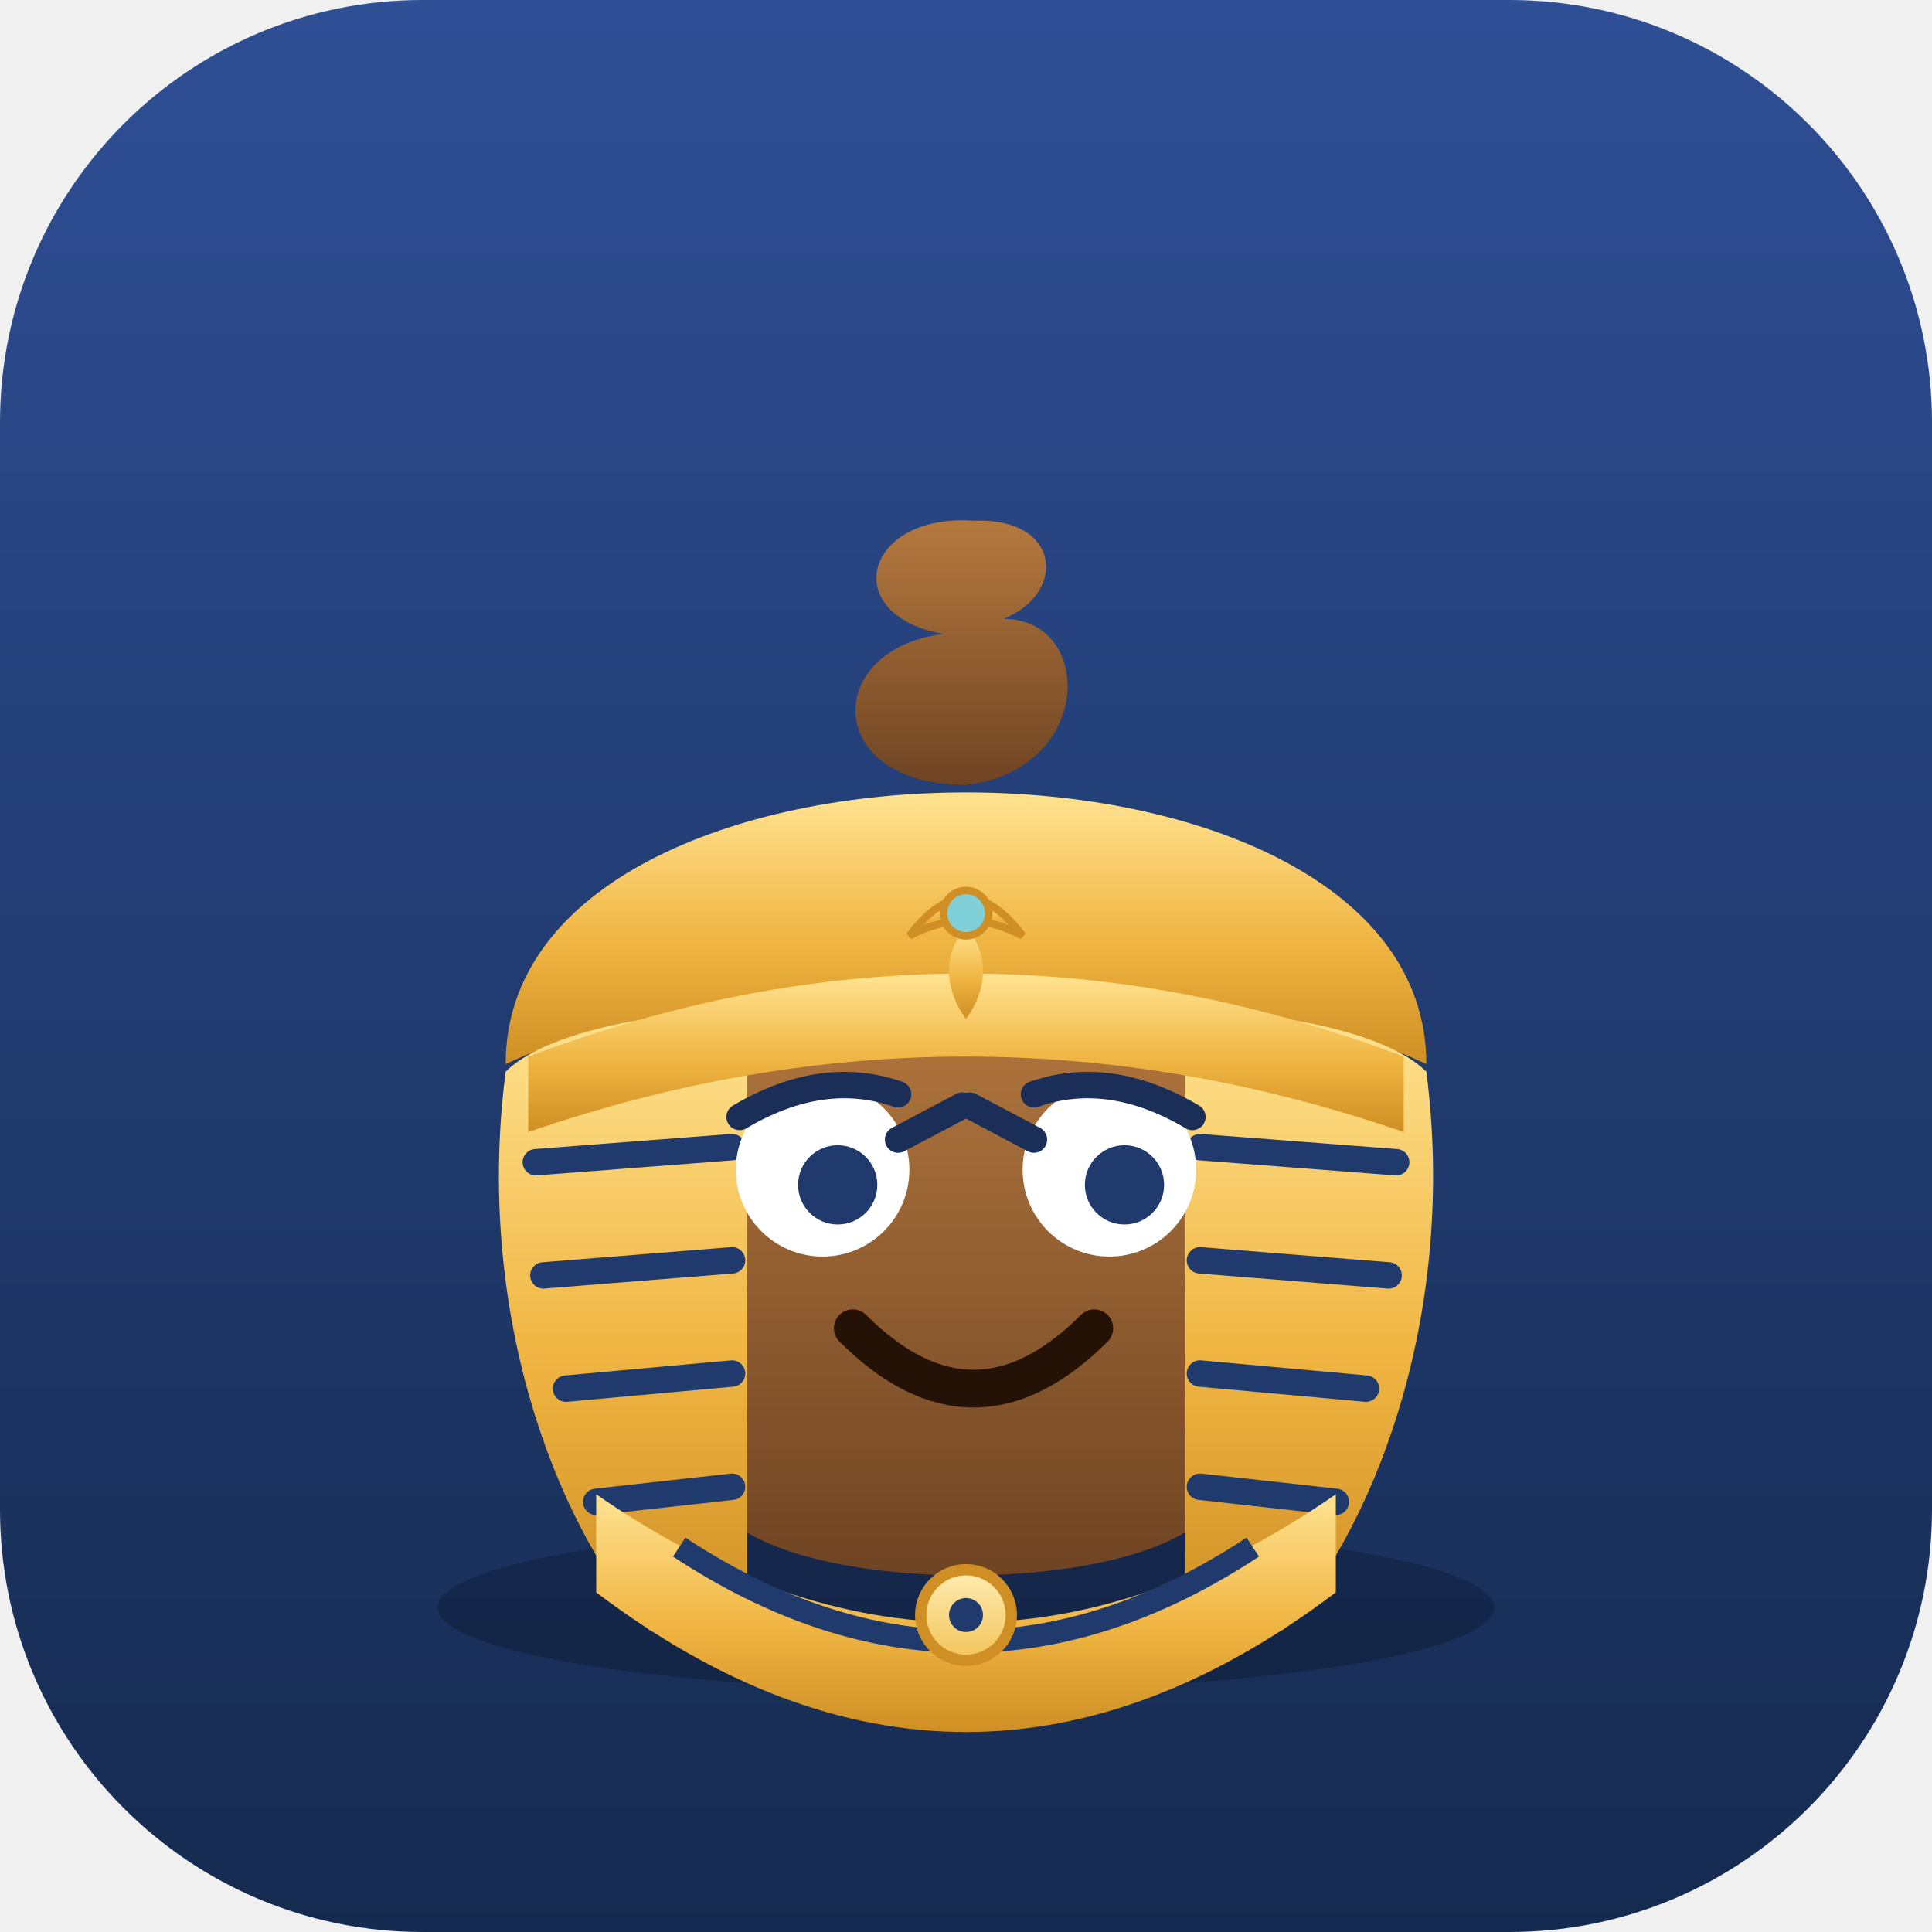
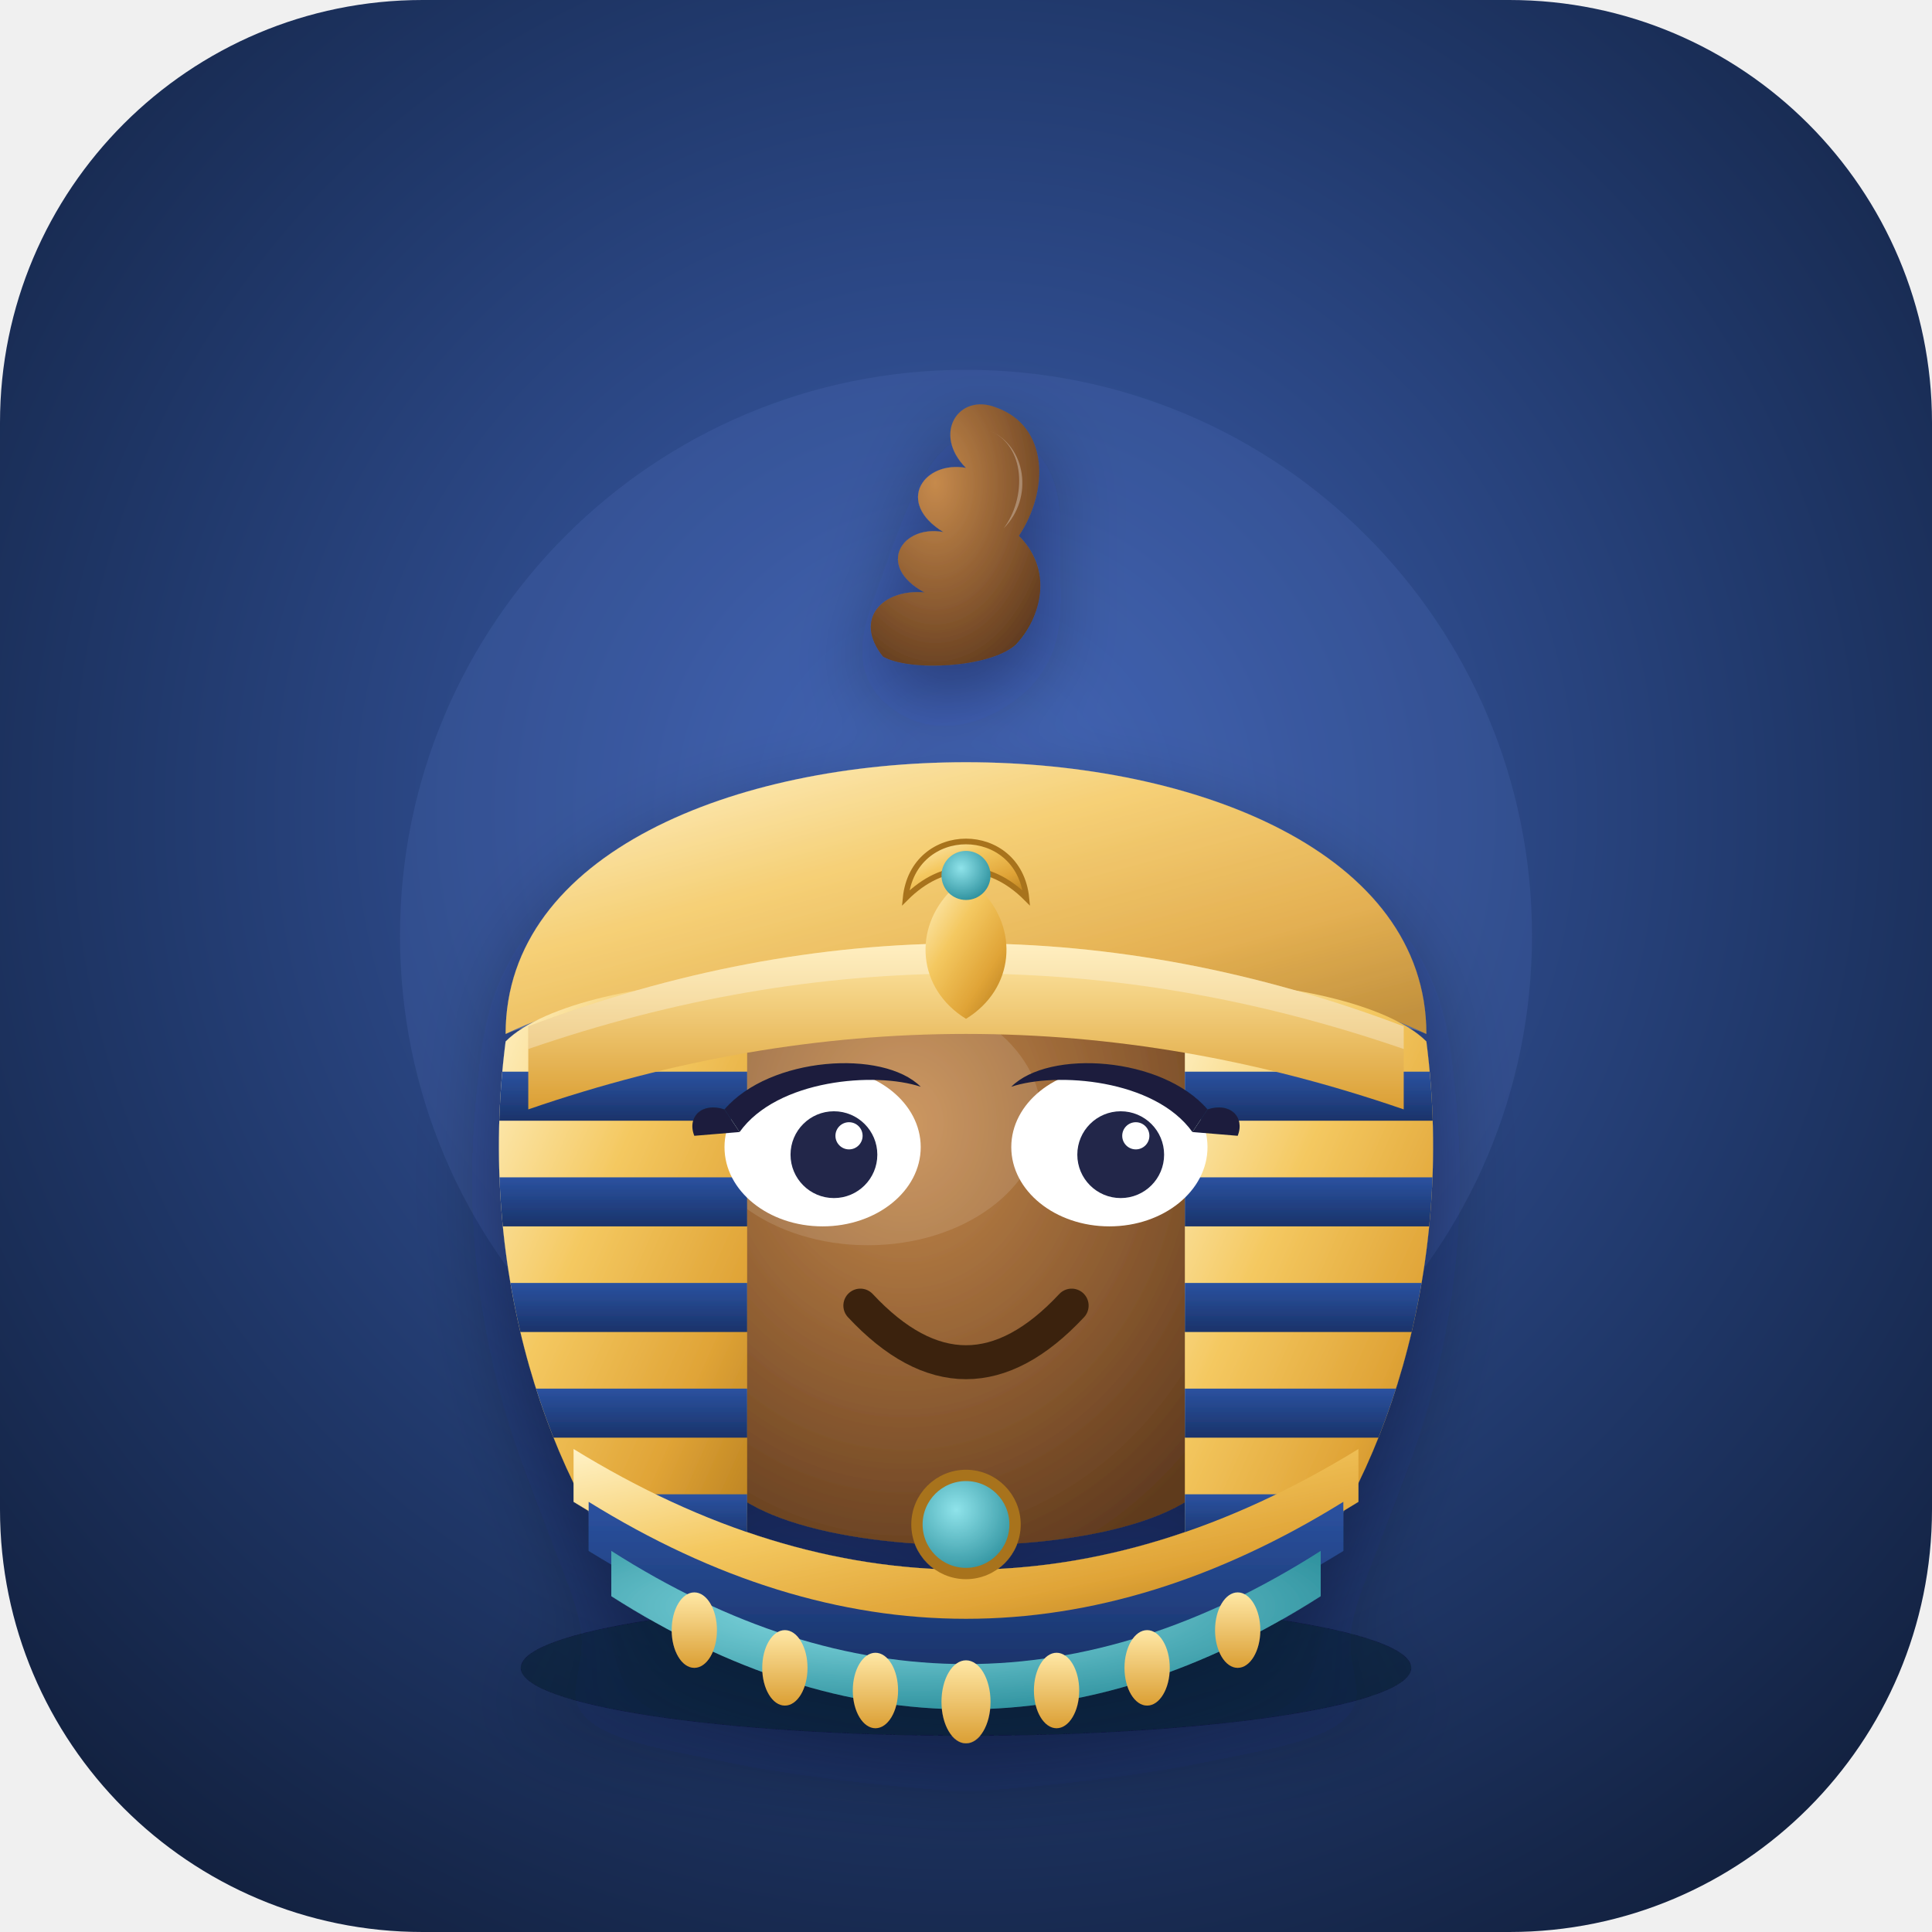
<svg xmlns="http://www.w3.org/2000/svg" viewBox="0 0 512 512" width="512" height="512">
  <defs>
-     <linearGradient id="bg" x1="0" y1="0" x2="0" y2="1">
-       <stop offset="0" stop-color="#2f4f96" />
-       <stop offset="1" stop-color="#152a4f" />
+     <radialGradient id="bg" cx="50%" cy="42%" r="72%">
+       <stop offset="0" stop-color="#3f62b4" />
+       <stop offset="0.6" stop-color="#20386a" />
+       <stop offset="1" stop-color="#101d38" />
+     </radialGradient>
+     <linearGradient id="gold" x1="0" y1="0" x2="0.9" y2="1">
+       <stop offset="0" stop-color="#fff2c6" />
+       <stop offset="0.4" stop-color="#f4c860" />
+       <stop offset="0.75" stop-color="#e0a437" />
+       <stop offset="1" stop-color="#b9801f" />
    </linearGradient>
-     <linearGradient id="poop" x1="0" y1="0" x2="0" y2="1">
-       <stop offset="0" stop-color="#b5793f" />
-       <stop offset="1" stop-color="#6f4423" />
+     <linearGradient id="goldBand" x1="0" y1="0" x2="0" y2="1">
+       <stop offset="0" stop-color="#ffe8a6" />
+       <stop offset="1" stop-color="#db9f34" />
    </linearGradient>
-     <linearGradient id="gold" x1="0" y1="0" x2="0" y2="1">
-       <stop offset="0" stop-color="#ffe391" />
-       <stop offset="0.55" stop-color="#f0b542" />
-       <stop offset="1" stop-color="#cf8f24" />
+     <radialGradient id="poop" cx="38%" cy="30%" r="80%">
+       <stop offset="0" stop-color="#c68a4c" />
+       <stop offset="0.6" stop-color="#8a5a30" />
+       <stop offset="1" stop-color="#5f3a1e" />
+     </radialGradient>
+     <linearGradient id="lapis" x1="0" y1="0" x2="0" y2="1">
+       <stop offset="0" stop-color="#2b52a0" />
+       <stop offset="1" stop-color="#1a336a" />
    </linearGradient>
-     <linearGradient id="goldFace" x1="0" y1="0" x2="0" y2="1">
-       <stop offset="0" stop-color="#ffedb4" />
-       <stop offset="1" stop-color="#f2c357" />
-     </linearGradient>
+     <radialGradient id="gem" cx="40%" cy="35%" r="70%">
+       <stop offset="0" stop-color="#8fe3ea" />
+       <stop offset="1" stop-color="#2c8f9c" />
+     </radialGradient>
+     <filter id="soft" x="-30%" y="-30%" width="160%" height="160%">
+       <feDropShadow dx="0" dy="9" stdDeviation="11" flood-color="#0a1122" flood-opacity="0.4" />
+     </filter>
+     <clipPath id="laps">
+       <path d="M-122 -16 C -130 46 -110 102 -84 132 L-58 132 L-58 -32 C -84 -32 -112 -26 -122 -16 Z" />
+       <path d="M122 -16 C 130 46 110 102 84 132 L58 132 L58 -32 C 84 -32 112 -26 122 -16 Z" />
+     </clipPath>
+     <clipPath id="faceClip">
+       <path d="M-68 -14 C -68 -52 68 -52 68 -14 L68 92 C 68 126 -68 126 -68 92 Z" />
+     </clipPath>
  </defs>
  <rect width="512" height="512" rx="112" fill="url(#bg)" />
-   <g transform="translate(256 300)">
-     <ellipse cx="0" cy="126" rx="140" ry="22" fill="#00000033" />
-     <path d="M0 -92              C -38 -92 -38 -128 -6 -132              C -34 -137 -27 -164 2 -162              C 25 -163 27 -143 10 -136              C 34 -136 34 -96 0 -92 Z" fill="url(#poop)" />
+   <circle cx="256" cy="248" r="150" fill="#5f7fd0" opacity="0.16" />
+   <g transform="translate(256 292)" filter="url(#soft)">
+     <ellipse cx="0" cy="150" rx="118" ry="18" fill="#0a1122" opacity="0.45" />
+     <path d="M-22 -118              C -30 -128 -22 -136 -11 -135              C -24 -142 -17 -153 -6 -151              C -19 -159 -11 -170 0 -168              C -9 -177 -2 -188 8 -184              C 22 -179 22 -162 14 -150              C 24 -140 19 -127 13 -121              C 6 -115 -15 -114 -22 -118 Z" fill="url(#poop)" />
+     <path d="M6 -178 C 16 -174 16 -160 10 -152 C 18 -160 16 -174 6 -178 Z" fill="#ffffff" opacity="0.3" />
    <path d="M-68 -14 C -68 -52 68 -52 68 -14 L68 92 C 68 126 -68 126 -68 92 Z" fill="url(#poop)" />
+     <g clip-path="url(#faceClip)">
+       <ellipse cx="-26" cy="4" rx="46" ry="34" fill="#ffffff" opacity="0.12" />
+     </g>
    <path d="M-122 -18 C -122 -114 122 -114 122 -18 C 68 -44 -68 -44 -122 -18 Z" fill="url(#gold)" />
+     <path d="M-122 -18 C -122 -114 122 -114 122 -18 C 96 -30 -96 -30 -122 -18 Z" fill="#ffffff" opacity="0.14" />
    <path d="M-122 -16 C -130 46 -110 102 -84 132 L-58 132 L-58 -32 C -84 -32 -112 -26 -122 -16 Z" fill="url(#gold)" />
    <path d="M122 -16 C 130 46 110 102 84 132 L58 132 L58 -32 C 84 -32 112 -26 122 -16 Z" fill="url(#gold)" />
-     <g stroke="#203a6e" stroke-width="7" stroke-linecap="round">
-       <line x1="-114" y1="8" x2="-62" y2="4" />
-       <line x1="-112" y1="38" x2="-62" y2="34" />
-       <line x1="-106" y1="68" x2="-62" y2="64" />
-       <line x1="-98" y1="98" x2="-62" y2="94" />
-       <line x1="114" y1="8" x2="62" y2="4" />
-       <line x1="112" y1="38" x2="62" y2="34" />
-       <line x1="106" y1="68" x2="62" y2="64" />
-       <line x1="98" y1="98" x2="62" y2="94" />
+     <g clip-path="url(#laps)" fill="url(#lapis)">
+       <rect x="-130" y="-8" width="260" height="13" />
+       <rect x="-130" y="20" width="260" height="13" />
+       <rect x="-130" y="48" width="260" height="13" />
+       <rect x="-130" y="76" width="260" height="13" />
+       <rect x="-130" y="104" width="260" height="13" />
    </g>
-     <path d="M-116 -20 q116 -44 232 0 l0 20 q-116 -40 -232 0 Z" fill="url(#gold)" />
-     <path d="M0 -30 C -6 -38 -6 -48 0 -54 C 6 -48 6 -38 0 -30 Z" fill="url(#gold)" />
-     <path d="M-15 -52 q15 -20 30 0 q-15 -8 -30 0 Z" fill="url(#gold)" stroke="#cf8f24" stroke-width="2" />
-     <circle cx="0" cy="-58" r="6" fill="#7fd0d8" stroke="#cf8f24" stroke-width="2" />
-     <circle cx="-38" cy="10" r="23" fill="#fff" />
-     <circle cx="38" cy="10" r="23" fill="#fff" />
-     <circle cx="-34" cy="14" r="10.5" fill="#203a6e" />
-     <circle cx="42" cy="14" r="10.5" fill="#203a6e" />
-     <g stroke="#1a2e57" stroke-width="7" fill="none" stroke-linecap="round">
-       <path d="M-60 -4 q22 -13 42 -6" />
-       <path d="M-18 2 l17 -9" />
-       <path d="M60 -4 q-22 -13 -42 -6" />
-       <path d="M18 2 l-17 -9" />
+     <path d="M-116 -20 q116 -44 232 0 l0 22 q-116 -40 -232 0 Z" fill="url(#goldBand)" />
+     <path d="M-116 -20 q116 -44 232 0 l0 6 q-116 -40 -232 0 Z" fill="#ffffff" opacity="0.3" />
+     <g>
+       <path d="M0 -22 C -13 -30 -14 -46 -4 -56 C 0 -60 0 -60 4 -56 C 14 -46 13 -30 0 -22 Z" fill="url(#gold)" />
+       <path d="M-16 -54 C -14 -74 14 -74 16 -54 C 6 -64 -6 -64 -16 -54 Z" fill="url(#gold)" stroke="#a8731c" stroke-width="1.5" />
+       <circle cx="0" cy="-60" r="6.5" fill="url(#gem)" />
    </g>
-     <path d="M-30 52 q32 32 64 0" stroke="#241206" stroke-width="10" fill="none" stroke-linecap="round" />
-     <path d="M-98 96 q98 68 196 0 l0 26 q-98 74 -196 0 Z" fill="url(#gold)" />
-     <path d="M-76 110 q76 50 152 0" stroke="#203a6e" stroke-width="6" fill="none" />
-     <circle cx="0" cy="128" r="12" fill="url(#goldFace)" stroke="#cf8f24" stroke-width="3" />
-     <circle cx="0" cy="128" r="4.5" fill="#203a6e" />
+     <g>
+       <ellipse cx="-38" cy="12" rx="26" ry="21" fill="#fff" />
+       <ellipse cx="38" cy="12" rx="26" ry="21" fill="#fff" />
+       <circle cx="-35" cy="14" r="11.5" fill="#20264a" />
+       <circle cx="41" cy="14" r="11.5" fill="#20264a" />
+       <circle cx="-31" cy="9" r="3.6" fill="#fff" />
+       <circle cx="45" cy="9" r="3.6" fill="#fff" />
+       <path d="M-64 2 C -52 -12 -22 -14 -12 -4 C -24 -8 -50 -6 -60 8 Z" fill="#1a1f3d" />
+       <path d="M-64 2 C -70 0 -74 4 -72 9 L-60 8 Z" fill="#1a1f3d" />
+       <path d="M64 2 C 52 -12 22 -14 12 -4 C 24 -8 50 -6 60 8 Z" fill="#1a1f3d" />
+       <path d="M64 2 C 70 0 74 4 72 9 L60 8 Z" fill="#1a1f3d" />
+     </g>
+     <path d="M-28 54 q28 30 56 0" stroke="#3a2410" stroke-width="9" fill="none" stroke-linecap="round" />
+     <path d="M-104 92 Q0 156 104 92 L104 106 Q0 170 -104 106 Z" fill="url(#gold)" />
+     <path d="M-100 106 Q0 168 100 106 L100 119 Q0 181 -100 119 Z" fill="url(#lapis)" />
+     <path d="M-94 119 Q0 179 94 119 L94 131 Q0 191 -94 131 Z" fill="url(#gem)" />
+     <g fill="url(#goldBand)">
+       <ellipse cx="-72" cy="140" rx="6" ry="10" />
+       <ellipse cx="-48" cy="150" rx="6" ry="10" />
+       <ellipse cx="-24" cy="156" rx="6" ry="10" />
+       <ellipse cx="0" cy="159" rx="6.5" ry="11" />
+       <ellipse cx="24" cy="156" rx="6" ry="10" />
+       <ellipse cx="48" cy="150" rx="6" ry="10" />
+       <ellipse cx="72" cy="140" rx="6" ry="10" />
+     </g>
+     <circle cx="0" cy="112" r="13" fill="url(#gem)" stroke="#a8731c" stroke-width="3" />
  </g>
</svg>
